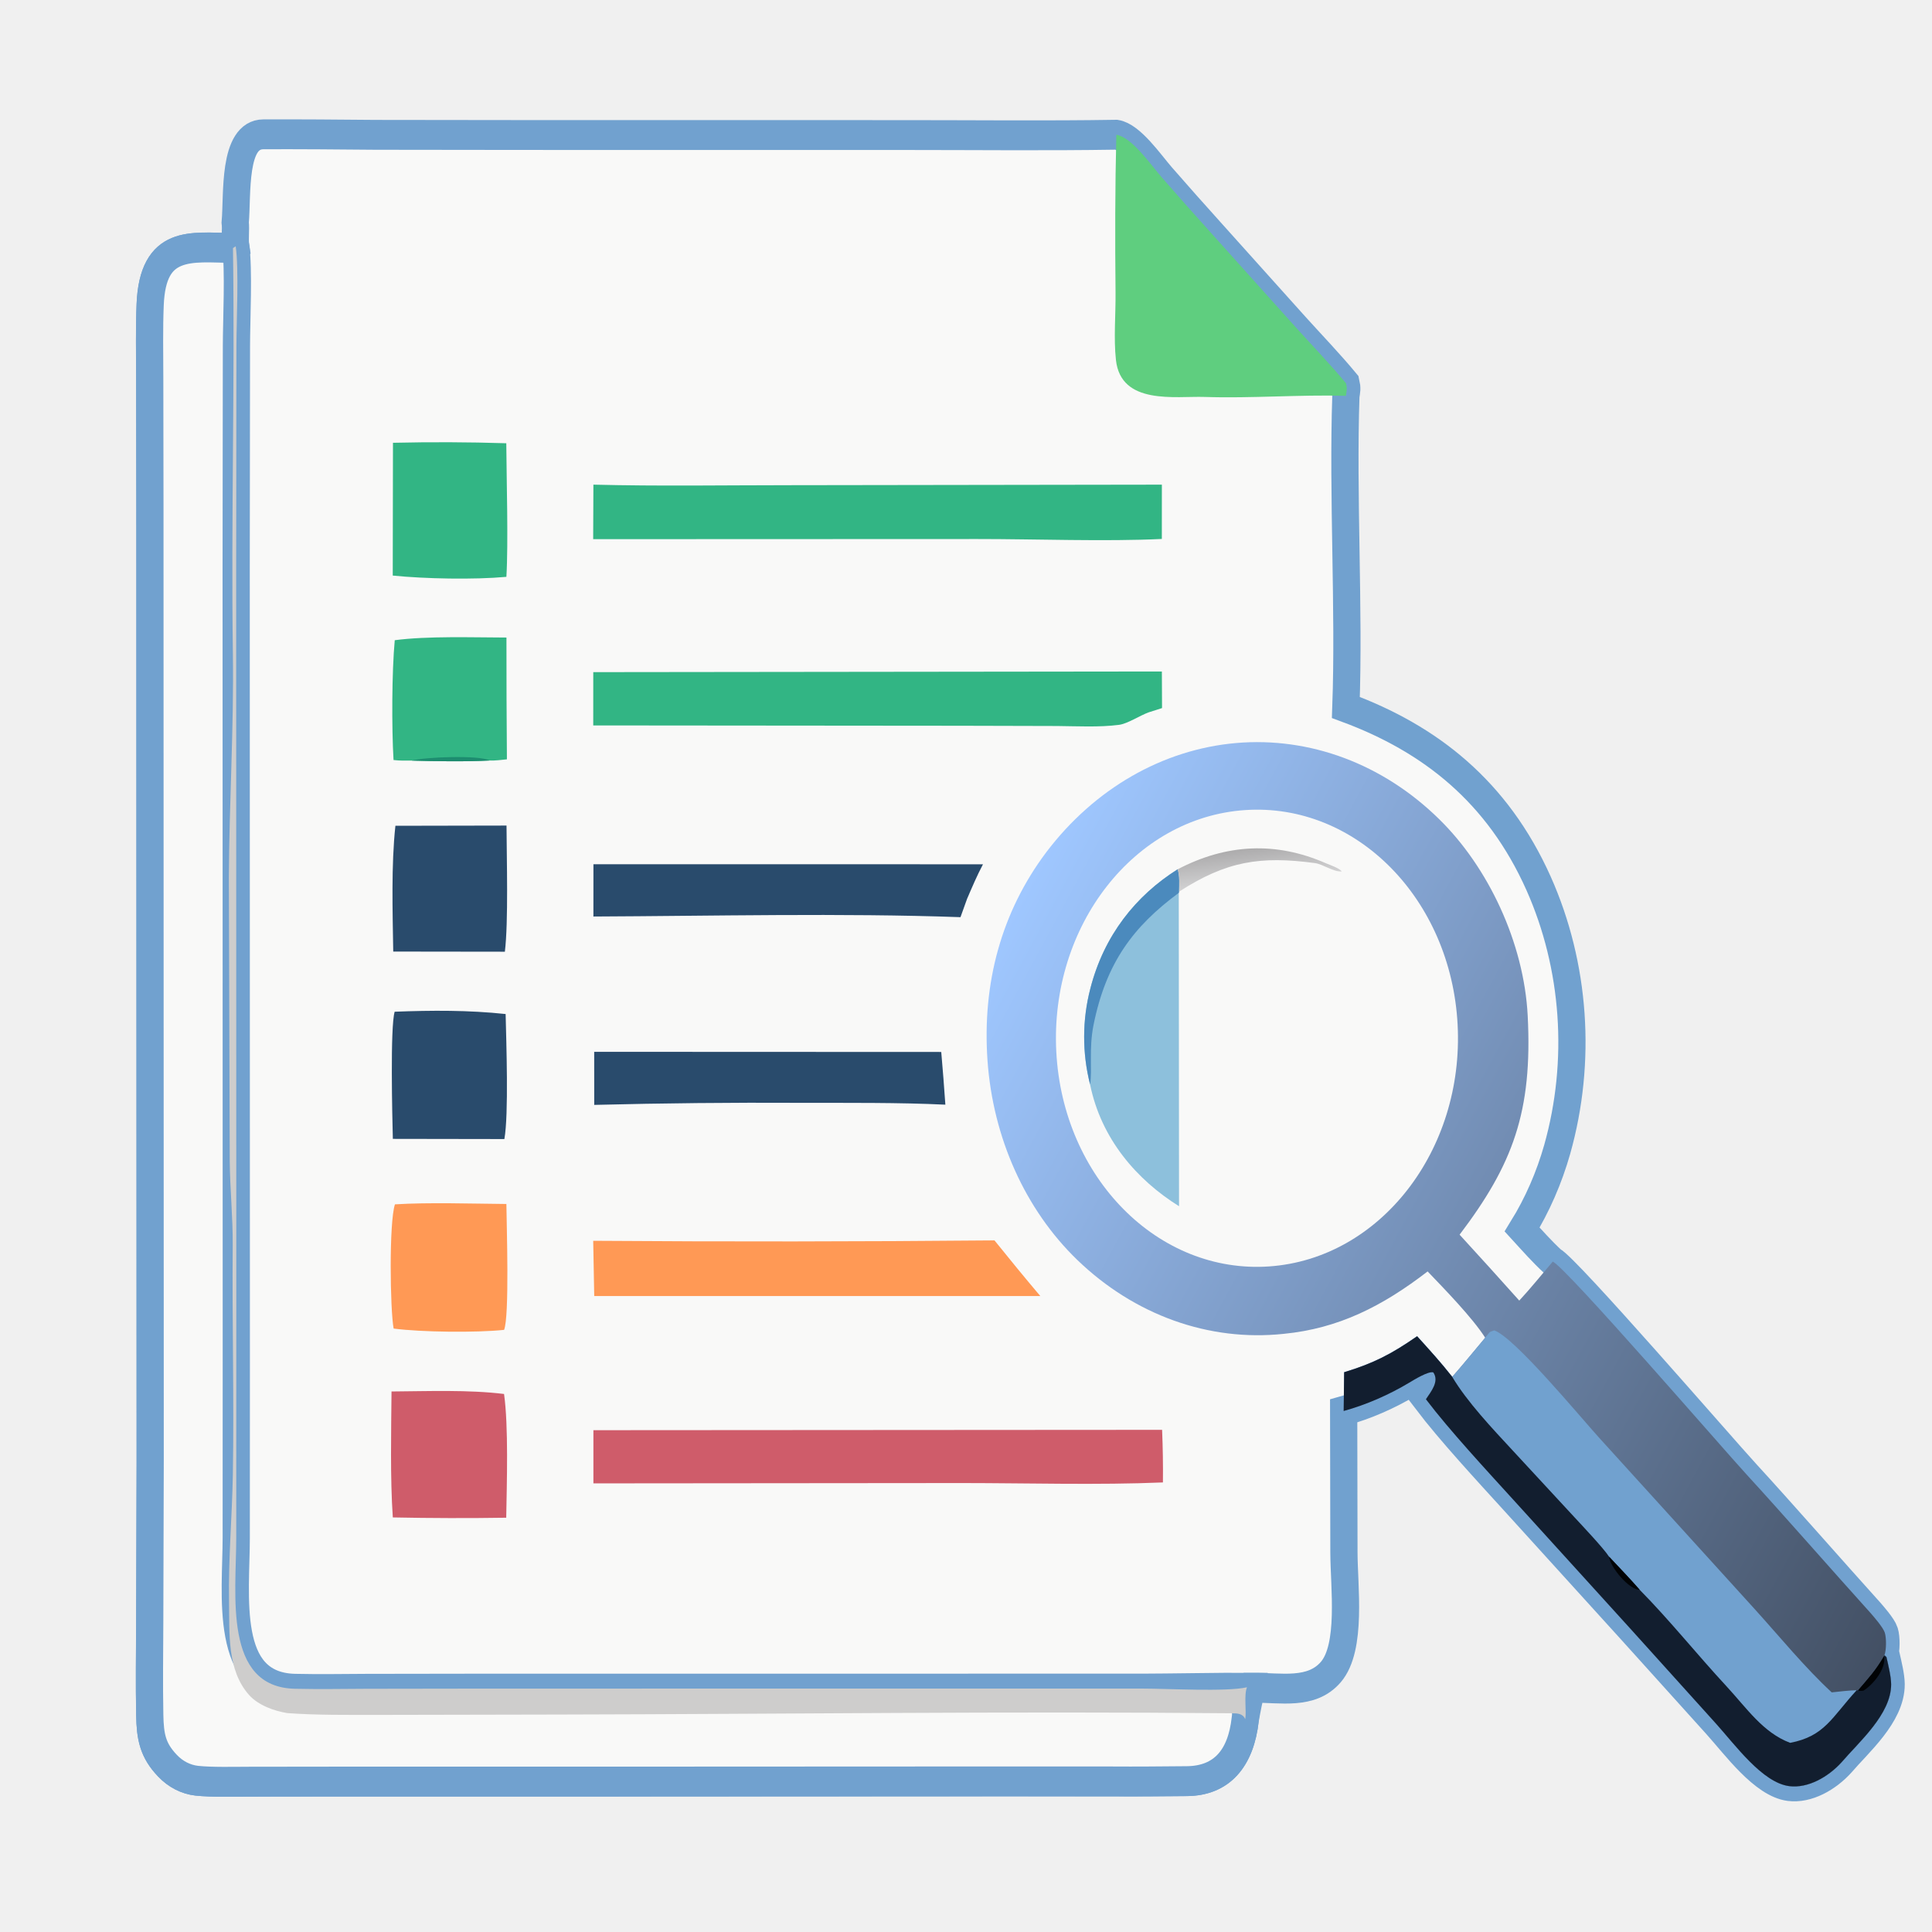
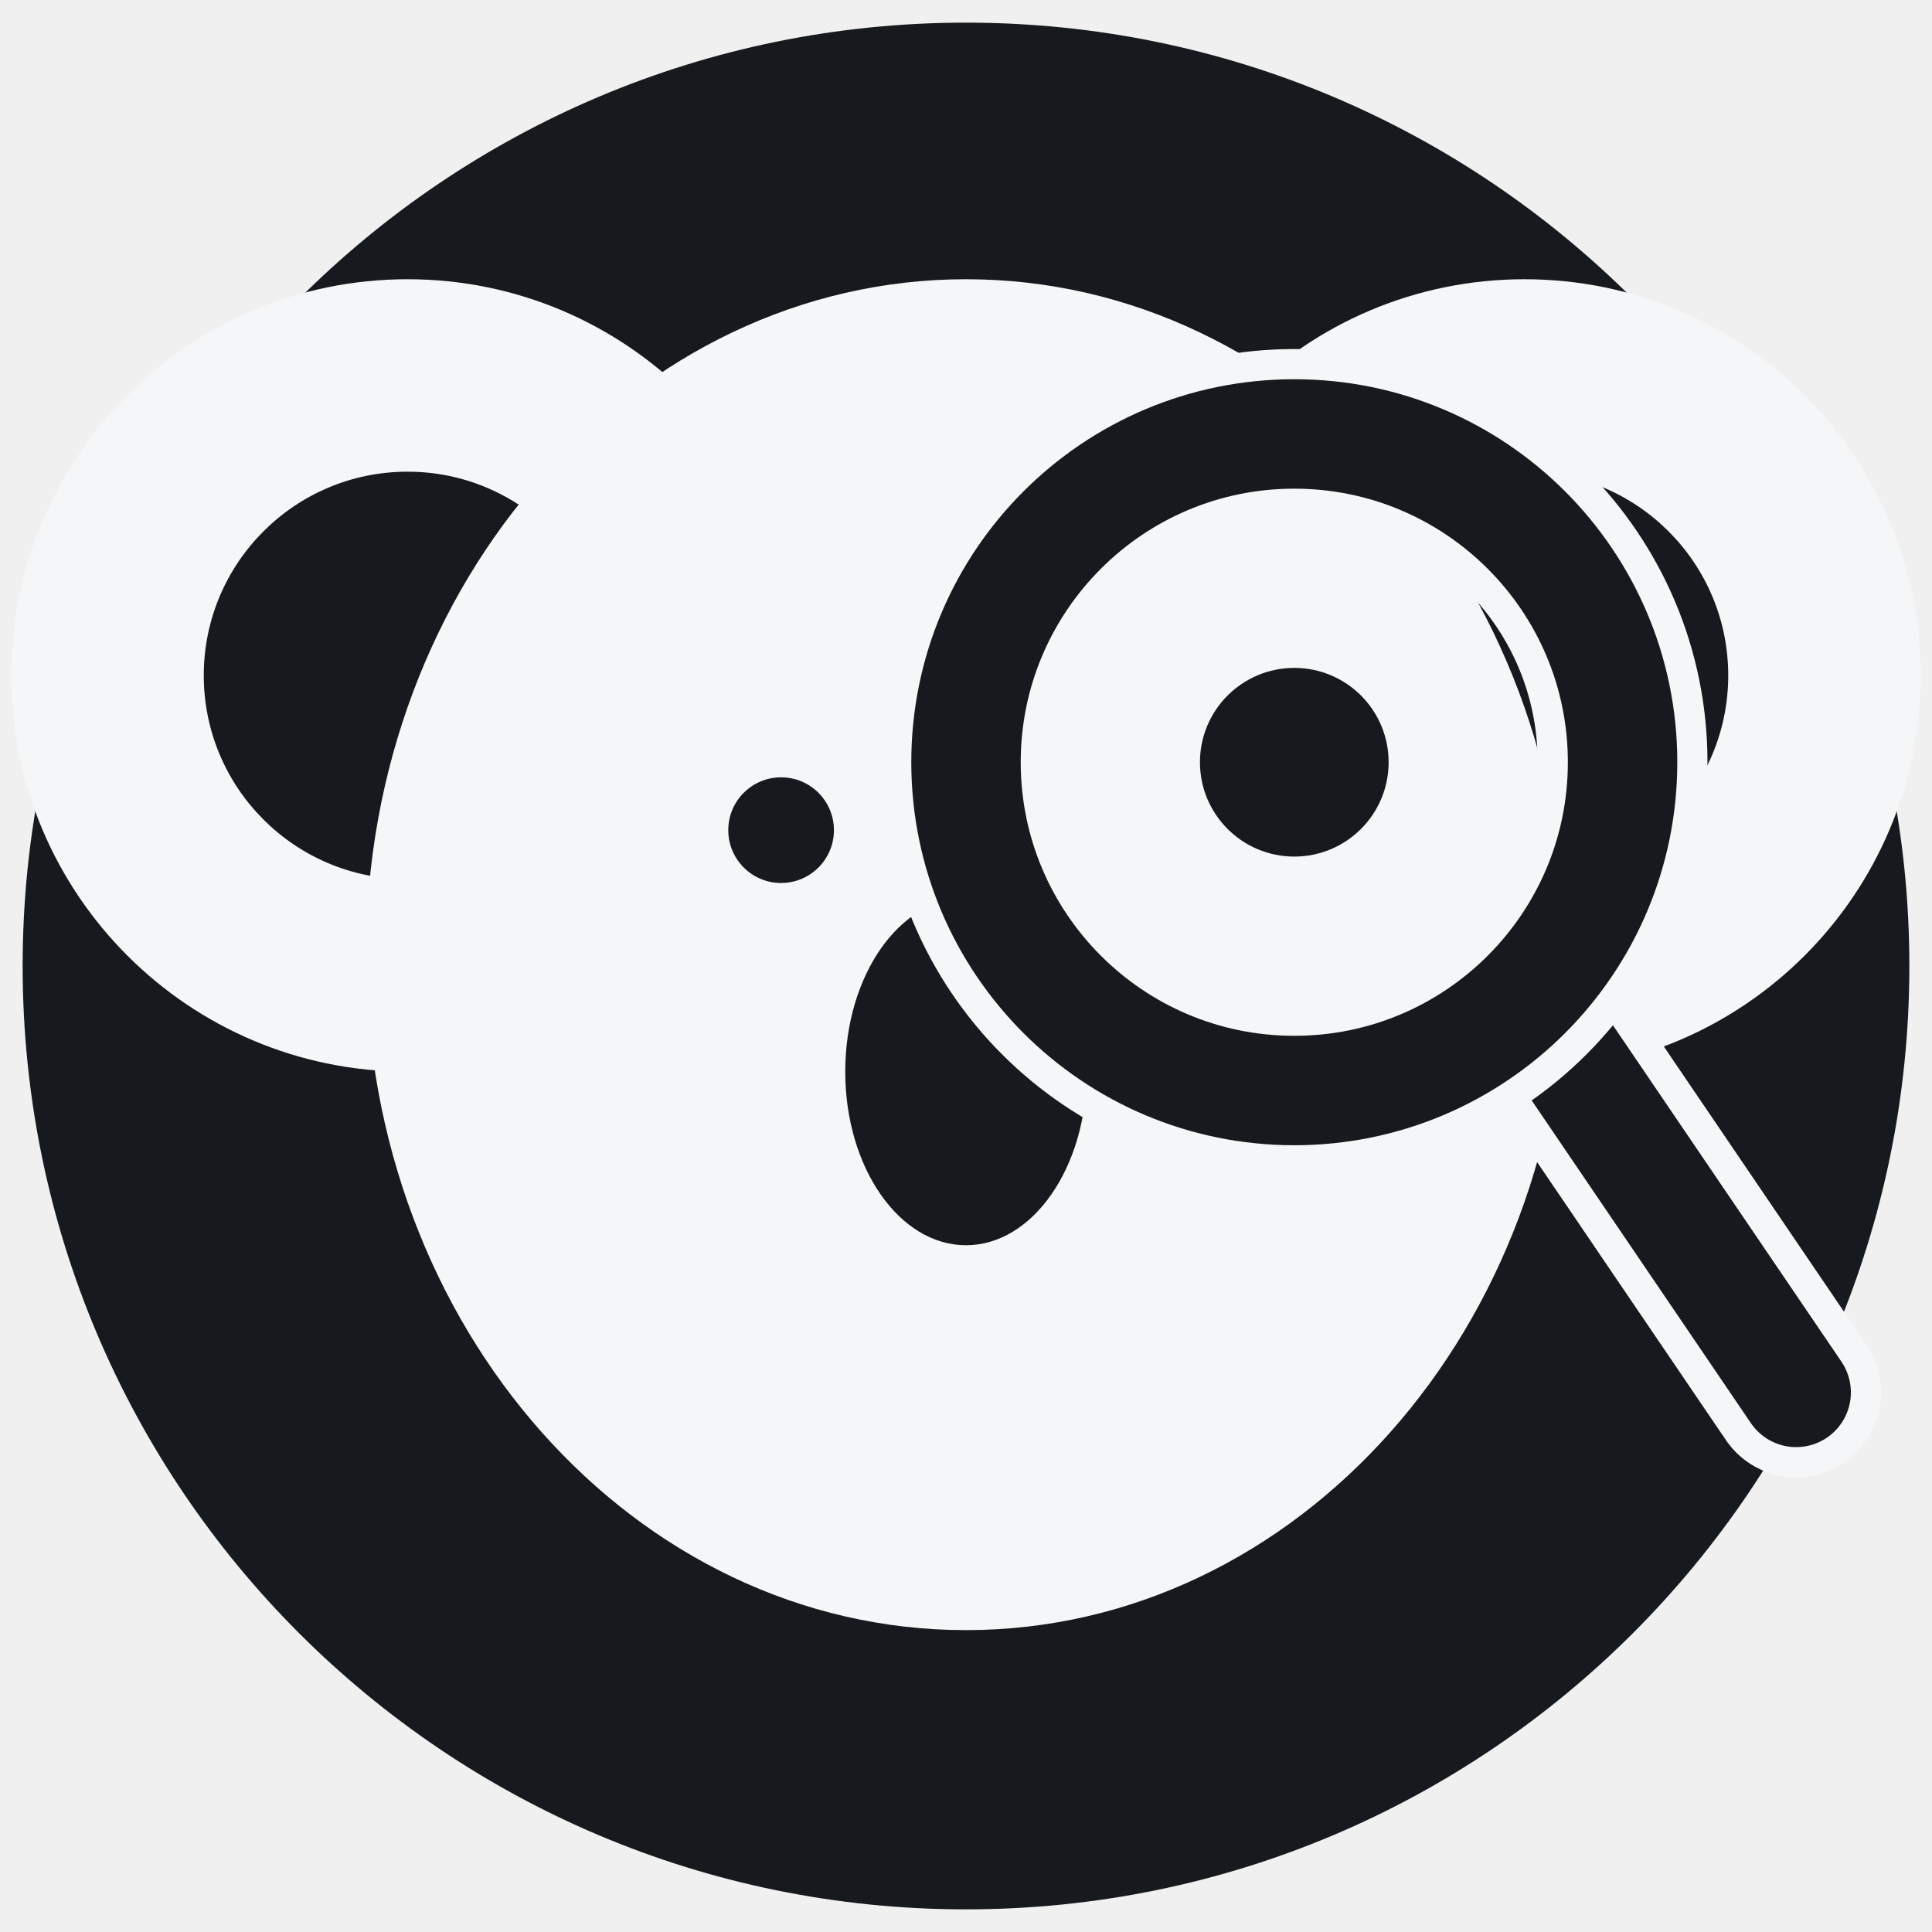
- <svg xmlns="http://www.w3.org/2000/svg" xmlns:xlink="http://www.w3.org/1999/xlink" width="67.733mm" height="67.733mm" viewBox="0 0 67.733 67.733" version="1.1" id="svg1" xml:space="preserve">
-   <defs id="defs1">
-     <linearGradient id="linearGradient45" gradientUnits="userSpaceOnUse" x1="675.667" y1="471.601" x2="1080.794" y2="720.507" gradientTransform="matrix(0.06903738,0,0,0.07153102,76.92698,194.3191)">
-       <stop offset="0" stop-color="#1B2F4B" id="stop44" style="stop-color:#9fc7ff;stop-opacity:1;" />
-       <stop offset="1" stop-color="#435064" id="stop45" />
-     </linearGradient>
-     <linearGradient id="gradient_1" gradientUnits="userSpaceOnUse" x1="675.667" y1="471.601" x2="1080.794" y2="720.507" gradientTransform="matrix(0.06903738,0,0,0.07153102,76.92698,194.3191)">
-       <stop offset="0" stop-color="#1B2F4B" id="stop5" />
-       <stop offset="1" stop-color="#435064" id="stop6" />
-     </linearGradient>
-     <linearGradient id="gradient_2" gradientUnits="userSpaceOnUse" x1="776.321" y1="459.752" x2="777.587" y2="471.883" gradientTransform="matrix(0.06903738,0,0,0.07153102,76.92698,194.3191)">
-       <stop offset="0" stop-color="#AEADAE" id="stop13" />
-       <stop offset="1" stop-color="#D1D1D2" id="stop14" />
-     </linearGradient>
-     <linearGradient xlink:href="#gradient_1" id="linearGradient3" gradientUnits="userSpaceOnUse" gradientTransform="matrix(0.06903738,0,0,0.07153102,66.63075,174.2494)" x1="675.667" y1="471.601" x2="1080.794" y2="720.507" />
-     <linearGradient xlink:href="#gradient_2" id="linearGradient4" gradientUnits="userSpaceOnUse" gradientTransform="matrix(0.06903738,0,0,0.07153102,66.63075,174.2494)" x1="776.321" y1="459.752" x2="777.587" y2="471.883" />
-     <linearGradient xlink:href="#linearGradient45" id="linearGradient43" gradientUnits="userSpaceOnUse" gradientTransform="matrix(0.06903738,0,0,0.07153102,66.63075,174.2494)" x1="675.667" y1="471.601" x2="1080.794" y2="720.507" />
-     <linearGradient xlink:href="#gradient_2" id="linearGradient44" gradientUnits="userSpaceOnUse" gradientTransform="matrix(0.06903738,0,0,0.07153102,66.63075,174.2494)" x1="776.321" y1="459.752" x2="777.587" y2="471.883" />
-   </defs>
-   <g id="g33" transform="translate(-2.514816,-110.5263)">
-     <ellipse style="fill:#000000;fill-opacity:0;stroke:#294b6c;stroke-width:2.028;stroke-linejoin:round;stroke-miterlimit:4;stroke-dasharray:none;stroke-dashoffset:0;stroke-opacity:1;paint-order:normal" id="path32" cx="153.001" cy="177.205" rx="48.519" ry="35.442" transform="rotate(15.96325)" />
-     <g id="g6" transform="translate(-11.20294,1.066947)">
-       <path fill="#f9f9f8" d="m 89.178,190.471 c -0.033,-0.199 0.01,-0.469 -0.015,-0.658 0.075,-0.773 -0.079,-2.434 0.852,-2.439 0.889,-0.005 2.504,0.005 3.41,0.014 l 4.571,0.005 11.533,10e-4 c 2.112,7e-5 4.268,0.022 6.376,-0.009 0.472,0.068 1.031,0.813 1.383,1.183 0.499,0.522 1.003,1.039 1.511,1.552 l 2.563,2.602 c 0.49,0.494 1.052,1.028 1.515,1.538 0.038,0.151 0.021,0.187 -0.005,0.346 -0.103,2.788 0.108,5.866 -5.2e-4,8.621 2.562,0.863 4.604,2.328 5.85,4.869 1.113,2.278 1.316,4.919 0.565,7.352 -0.246,0.791 -0.605,1.539 -1.065,2.219 0.302,0.301 0.604,0.613 0.929,0.886 0.43,0.187 5.171,5.186 5.897,5.905 0.994,0.985 2.673,2.731 3.733,3.801 0.102,0.104 0.4,0.417 0.448,0.561 0.048,0.141 0.05,0.469 -0.011,0.622 l 0.061,0.051 c 0.052,0.21 0.141,0.537 0.142,0.752 0.004,0.829 -0.983,1.6 -1.5,2.153 -0.403,0.407 -1.021,0.732 -1.595,0.664 -0.814,-0.097 -1.641,-1.144 -2.221,-1.73 l -2.56,-2.587 -3.584,-3.599 c -0.798,-0.8 -1.942,-1.924 -2.659,-2.786 0.155,-0.214 0.413,-0.492 0.224,-0.743 -0.148,-0.04 -0.577,0.2 -0.724,0.281 -0.625,0.342 -1.31,0.614 -1.997,0.787 l 0.008,3.914 c 0.002,0.942 0.25,2.625 -0.4,3.311 -0.588,0.62 -1.51,0.427 -2.374,0.432 -0.098,0.224 -0.175,0.648 -0.22,0.871 -0.133,1.091 -0.716,1.705 -1.774,1.713 -0.761,0.006 -1.516,0.013 -2.278,0.008 l -3.357,-10e-4 -11.768,0.005 -8.376,7e-5 -2.665,0.003 c -0.473,2.7e-4 -1.144,0.018 -1.606,-0.027 -0.332,-0.035 -0.643,-0.181 -0.887,-0.416 -0.445,-0.425 -0.525,-0.797 -0.537,-1.402 -0.018,-0.851 -0.005,-1.709 -0.001,-2.56 l 0.014,-4.468 -0.005,-14.622 -0.003,-11.635 -0.006,-3.694 c -0.001,-0.677 -0.017,-1.353 0.013,-2.029 0.079,-1.781 1.223,-1.591 2.516,-1.567 z" id="path5-3" style="stroke:#294b6c;stroke-width:0.47;stroke-dasharray:none;stroke-opacity:1" />
-       <path fill="url(#gradient_1)" d="m 125.352,218.827 c -1.371,0.962 -2.7,1.578 -4.368,1.726 -2.269,0.22 -4.528,-0.518 -6.266,-2.046 -1.578,-1.391 -2.557,-3.375 -2.723,-5.514 -0.165,-2.151 0.427,-4.114 1.782,-5.76 1.459,-1.757 3.53,-2.844 5.76,-3.022 2.244,-0.177 4.463,0.58 6.165,2.105 1.482,1.321 2.574,3.41 2.688,5.438 0.149,2.658 -0.452,4.115 -2.067,6.056 0.608,0.604 1.211,1.211 1.811,1.823 0.33,-0.323 0.697,-0.736 1.017,-1.079 0.43,0.187 5.171,5.186 5.897,5.905 0.994,0.985 2.673,2.731 3.733,3.801 0.102,0.104 0.4,0.417 0.448,0.561 0.048,0.141 0.05,0.469 -0.011,0.622 l 0.061,0.051 c 0.052,0.21 0.141,0.537 0.142,0.752 0.004,0.829 -0.983,1.6 -1.5,2.153 -0.403,0.407 -1.021,0.732 -1.595,0.664 -0.814,-0.097 -1.641,-1.145 -2.221,-1.73 l -2.56,-2.587 -3.584,-3.599 c -0.798,-0.8 -1.942,-1.924 -2.659,-2.786 0.155,-0.214 0.413,-0.492 0.224,-0.743 -0.148,-0.04 -0.577,0.2 -0.724,0.281 -0.625,0.342 -1.31,0.614 -1.997,0.787 l 0.016,-1.072 c 0.891,-0.246 1.44,-0.505 2.213,-0.995 0.373,0.376 0.719,0.721 1.066,1.123 0.334,-0.346 0.672,-0.726 1,-1.082 -0.392,-0.559 -1.245,-1.355 -1.747,-1.833 z" id="path6-7" style="fill:url(#linearGradient3);stroke-width:0.07" />
-       <path fill="#294b6c" d="m 127.099,220.66 c 0.149,-0.159 0.1,-0.154 0.278,-0.202 0.614,0.195 2.587,2.371 3.172,2.96 l 4.721,4.739 c 0.759,0.764 1.532,1.626 2.347,2.313 0.239,-0.022 0.525,-0.056 0.759,-0.059 l 0.039,0.004 c 0.336,-0.36 0.519,-0.529 0.793,-0.952 l 0.01,-0.019 0.061,0.051 c 0.052,0.21 0.141,0.537 0.142,0.752 0.004,0.829 -0.983,1.6 -1.5,2.153 -0.403,0.407 -1.021,0.732 -1.595,0.664 -0.814,-0.097 -1.641,-1.144 -2.221,-1.73 l -2.56,-2.587 -3.584,-3.599 c -0.798,-0.8 -1.942,-1.924 -2.659,-2.786 0.155,-0.214 0.413,-0.492 0.224,-0.743 -0.148,-0.04 -0.577,0.2 -0.724,0.281 -0.625,0.342 -1.31,0.614 -1.997,0.787 l 0.016,-1.072 c 0.891,-0.246 1.44,-0.505 2.213,-0.995 0.373,0.376 0.719,0.721 1.066,1.123 0.334,-0.346 0.672,-0.726 1,-1.082 z" id="path7-2" style="stroke-width:0.07" />
-       <path fill="#121e2f" d="m 125.033,220.619 c 0.373,0.376 0.719,0.721 1.066,1.123 0.451,0.693 1.235,1.446 1.821,2.023 l 1.889,1.861 c 0.232,0.229 0.885,0.857 1.051,1.092 0.306,0.297 0.635,0.608 0.928,0.914 0.913,0.843 1.747,1.796 2.634,2.668 0.609,0.599 1.111,1.286 1.934,1.566 1.052,-0.185 1.259,-0.701 2.019,-1.456 l 0.039,0.004 c 0.336,-0.36 0.519,-0.529 0.793,-0.952 l 0.01,-0.019 0.061,0.051 c 0.052,0.21 0.141,0.537 0.142,0.752 0.004,0.829 -0.983,1.6 -1.5,2.153 -0.403,0.407 -1.021,0.732 -1.595,0.664 -0.814,-0.097 -1.641,-1.144 -2.221,-1.73 l -2.56,-2.587 -3.584,-3.599 c -0.798,-0.8 -1.942,-1.924 -2.659,-2.786 0.155,-0.214 0.413,-0.492 0.224,-0.743 -0.148,-0.04 -0.577,0.2 -0.724,0.281 -0.625,0.342 -1.31,0.614 -1.997,0.787 l 0.016,-1.072 c 0.891,-0.246 1.44,-0.505 2.213,-0.995 z" id="path8-3" style="stroke-width:0.07" />
-       <path fill="#010305" d="m 139.207,229.463 c 0.071,0.356 -0.341,0.8 -0.626,0.959 -0.096,0.007 -0.077,0.016 -0.166,-0.007 0.336,-0.36 0.519,-0.529 0.793,-0.952 z" id="path9-4" style="stroke-width:0.07" />
-       <path fill="#010305" d="m 130.861,226.718 c 0.306,0.297 0.635,0.608 0.928,0.914 -0.316,0.004 -0.894,-0.617 -0.928,-0.914 z" id="path10-6" style="stroke-width:0.07" />
-       <path fill="#f9f9f8" d="m 119.819,206.065 c 3.36,-0.203 6.244,2.454 6.444,5.936 0.2,3.482 -2.359,6.475 -5.719,6.687 -3.366,0.213 -6.26,-2.446 -6.461,-5.935 -0.2,-3.489 2.369,-6.485 5.736,-6.688 z" id="path11-0" style="stroke-width:0.07" />
-       <path fill="#8dc0dc" d="m 117.766,207.704 c 0.066,0.184 0.045,0.415 0.043,0.618 l -0.009,0.033 0.008,8.668 c -1.274,-0.725 -2.362,-1.854 -2.7,-3.369 -0.243,-0.867 -0.24,-1.788 0.008,-2.653 0.413,-1.467 1.376,-2.566 2.648,-3.297 z" id="path12-8" style="stroke-width:0.07" />
-       <path fill="#4b8abd" d="m 117.766,207.704 c 0.066,0.184 0.045,0.415 0.043,0.618 l -0.009,0.033 c -1.391,0.938 -2.21,1.944 -2.588,3.659 -0.144,0.654 -0.033,1.254 -0.103,1.64 -0.243,-0.867 -0.24,-1.788 0.008,-2.653 0.413,-1.467 1.376,-2.566 2.648,-3.297 z" id="path13-7" style="stroke-width:0.07" />
-       <path fill="url(#gradient_2)" d="m 117.766,207.704 c 1.477,-0.706 2.979,-0.774 4.496,-0.169 0.128,0.051 0.412,0.134 0.483,0.227 -0.245,0.02 -0.569,-0.2 -0.811,-0.23 -1.656,-0.203 -2.687,-0.055 -4.124,0.789 0.002,-0.203 0.022,-0.434 -0.043,-0.618 z" id="path14-2" style="fill:url(#linearGradient4);stroke-width:0.07" />
-       <path fill="#f9f9f8" d="m 89.178,190.471 c 0.099,0.631 0.023,2.052 0.022,2.755 l -0.008,6.12 0.004,21.989 -0.002,4.863 c -5.18e-4,1.572 -0.399,4.126 1.778,4.172 0.726,0.015 1.455,0.004 2.181,5.4e-4 l 3.734,-0.005 12.601,-2.7e-4 7.207,-2.7e-4 c 0.749,-5.4e-4 2.489,-0.029 3.175,-0.025 -0.098,0.224 -0.009,0.65 -0.053,0.872 -0.133,1.091 -0.716,1.705 -1.774,1.713 -0.761,0.006 -1.516,0.013 -2.278,0.008 l -3.357,-10e-4 -11.768,0.005 -8.376,7e-5 -2.665,0.003 c -0.473,2.7e-4 -1.144,0.018 -1.606,-0.027 -0.332,-0.035 -0.643,-0.181 -0.887,-0.416 -0.445,-0.425 -0.525,-0.797 -0.537,-1.402 -0.018,-0.851 -0.005,-1.709 -0.001,-2.56 l 0.014,-4.468 -0.005,-14.622 -0.003,-11.635 -0.006,-3.694 c -0.001,-0.677 -0.017,-1.353 0.013,-2.029 0.079,-1.781 1.223,-1.591 2.516,-1.567 z" id="path15-4" style="stroke:#294b6c;stroke-width:0.47;stroke-dasharray:none;stroke-opacity:1" />
-       <path fill="#cecdcc" d="m 89.178,190.471 c 0.099,0.631 0.023,2.052 0.022,2.755 l -0.008,6.12 0.004,21.989 -0.002,4.863 c -5.18e-4,1.572 -0.399,4.126 1.778,4.172 0.726,0.015 1.455,0.004 2.181,5.4e-4 l 3.734,-0.005 12.601,-2.7e-4 7.207,-2.7e-4 c 0.749,-5.4e-4 2.556,0.094 3.175,-0.036 -0.098,0.224 -0.009,0.661 -0.053,0.883 -0.072,-0.16 -0.239,-0.162 -0.403,-0.164 -6.731,-0.059 -13.706,0.023 -20.419,0.035 l -5.49,0.01 c -0.89,-0.001 -1.877,0.01 -2.763,-0.05 -0.393,-0.058 -0.88,-0.214 -1.162,-0.504 -0.67,-0.691 -0.588,-1.7 -0.605,-2.6 -0.022,-1.164 0.094,-2.329 0.116,-3.492 0.04,-2.114 -0.024,-4.233 -0.004,-6.348 0.006,-0.765 -0.081,-1.54 -0.09,-2.31 l -0.027,-7.866 c 0.011,-2.061 0.154,-4.12 0.122,-6.183 -0.057,-3.736 0.063,-7.486 0.003,-11.22 z" id="path16-3" style="stroke-width:0.07" />
-       <path fill="#5fce7f" d="m 115.905,187.386 c 0.472,0.068 1.031,0.813 1.383,1.183 0.499,0.522 1.003,1.039 1.511,1.552 l 2.563,2.602 c 0.49,0.494 1.052,1.028 1.515,1.538 0.038,0.151 0.021,0.187 -0.005,0.346 -1.42,-0.036 -2.867,0.074 -4.287,0.031 -0.885,-0.027 -2.54,0.236 -2.692,-1.023 -0.072,-0.597 -0.005,-1.261 -0.012,-1.87 -0.016,-1.455 -0.015,-2.904 0.024,-4.358 z" id="path17-3" style="stroke-width:0.07" />
-       <path fill="#32b584" d="m 100.034,197.064 c 1.991,0.046 3.979,0.015 5.97,0.015 l 11.283,-0.015 -0.001,1.502 c -1.696,0.075 -3.867,6e-4 -5.599,0.002 l -11.66,0.004 z" id="path18-3" style="stroke-width:0.07" />
-       <path fill="#2f7b84" d="m 100.03,202.25 17.257,-0.018 0.005,1.012 -0.405,0.118 c -0.262,0.085 -0.641,0.316 -0.903,0.346 -0.603,0.071 -1.266,0.037 -1.876,0.032 l -2.947,-0.007 -11.132,-0.009 z" id="path19-2" style="fill:#32b584;fill-opacity:1;stroke-width:0.07" />
-       <path fill="#294b6c" d="m 100.034,223.218 17.26,-0.01 c 0.022,0.484 0.031,0.97 0.025,1.455 -1.955,0.075 -4.114,0.018 -6.088,0.017 l -11.197,0.009 z" id="path20-9" style="fill:#cf5c6a;fill-opacity:1;stroke-width:0.07" />
-       <path fill="#cf5c6a" d="m 100.028,217.979 c 4.06,0.027 8.12,0.023 12.179,-0.011 0.457,0.519 0.92,1.032 1.39,1.539 l -13.538,6e-4 z" id="path21-1" style="fill:#ff9955;fill-opacity:1;stroke-width:0.07" />
-       <path fill="#294b6c" d="m 100.035,207.564 11.823,6e-4 c -0.185,0.318 -0.327,0.626 -0.484,0.958 l -0.199,0.505 c -3.596,-0.117 -7.523,-0.032 -11.141,-0.018 z" id="path22-8" style="stroke-width:0.07" />
-       <path fill="#72a451" d="m 100.058,212.752 10.533,0.004 c 0.047,0.485 0.088,0.971 0.125,1.458 -1.402,-0.062 -2.985,-0.048 -4.395,-0.051 -2.087,-0.01 -4.175,0.009 -6.262,0.057 z" id="path23-5" style="fill:#294b6c;fill-opacity:1;stroke-width:0.07" />
-       <path fill="#32b584" d="m 93.951,195.906 c 1.146,-0.024 2.293,-0.02 3.439,0.013 0.007,0.969 0.064,2.775 0.003,3.695 -0.99,0.082 -2.468,0.055 -3.449,-0.035 z" id="path24-2" style="stroke-width:0.07" />
-       <path fill="#294b6c" d="m 94.011,216.971 c 1.029,-0.058 2.332,-0.018 3.382,-0.01 0.007,0.605 0.096,3.114 -0.07,3.482 -0.856,0.082 -2.514,0.064 -3.352,-0.036 -0.108,-0.529 -0.142,-2.941 0.04,-3.436 z" id="path25-1" style="fill:#ff9955;stroke-width:0.07" />
-       <path fill="#294b6c" d="m 93.907,222.147 c 1.109,-0.007 2.323,-0.052 3.415,0.069 0.138,0.893 0.084,2.469 0.066,3.423 -1.147,0.016 -2.295,0.013 -3.442,-0.008 -0.081,-1.084 -0.05,-2.385 -0.039,-3.484 z" id="path26-9" style="fill:#cf5c6a;fill-opacity:1;stroke-width:0.07" />
-       <path fill="#294b6c" d="m 94.001,211.643 c 1.13,-0.039 2.242,-0.046 3.369,0.064 0.02,0.781 0.096,2.782 -0.038,3.458 l -3.385,-0.005 c -0.017,-0.613 -0.083,-3.093 0.055,-3.516 z" id="path27-9" style="fill:#294b6c;fill-opacity:1;stroke-width:0.07" />
-       <path fill="#2f7b84" d="m 94.025,206.5 3.372,-0.006 c 0.004,0.916 0.06,2.655 -0.05,3.489 l -3.388,-0.004 c -0.019,-1.097 -0.063,-2.41 0.066,-3.479 z" id="path28-9" style="fill:#294b6c;fill-opacity:1;stroke-width:0.07" />
-       <path fill="#32b584" d="m 94.005,201.367 c 0.995,-0.12 2.358,-0.076 3.39,-0.074 -0.001,1.123 0.004,2.246 0.014,3.369 -0.144,0.013 -0.384,0.042 -0.521,0.032 -0.725,0.035 -1.644,0.022 -2.367,0.003 -0.198,0.002 -0.354,0.004 -0.553,-0.016 -0.058,-0.896 -0.052,-2.443 0.037,-3.314 z" id="path29-5" style="stroke-width:0.07" />
-       <path fill="#1d8c6f" d="m 94.522,204.697 c 0.38,-0.1 2.053,-0.158 2.367,-0.003 -0.725,0.035 -1.644,0.022 -2.367,0.003 z" id="path30-1" style="stroke-width:0.07" />
-     </g>
-   </g>
-   <g id="g6-8" transform="matrix(1.155136,0,0,1.267466,-94.74906,-232.7808)">
-     <path fill="#f9f9f8" d="m 89.178,190.471 c -0.033,-0.199 0.01,-0.469 -0.015,-0.658 0.075,-0.773 -0.079,-2.434 0.852,-2.439 0.889,-0.005 2.504,0.005 3.41,0.014 l 4.571,0.005 11.533,10e-4 c 2.112,7e-5 4.268,0.022 6.376,-0.009 0.472,0.068 1.031,0.813 1.383,1.183 0.499,0.522 1.003,1.039 1.511,1.552 l 2.563,2.602 c 0.49,0.494 1.052,1.028 1.515,1.538 0.038,0.151 0.021,0.187 -0.005,0.346 -0.103,2.788 0.108,5.866 -5.2e-4,8.621 2.562,0.863 4.604,2.328 5.85,4.869 1.113,2.278 1.316,4.919 0.565,7.352 -0.246,0.791 -0.605,1.539 -1.065,2.219 0.302,0.301 0.604,0.613 0.929,0.886 0.43,0.187 5.171,5.186 5.897,5.905 0.994,0.985 2.673,2.731 3.733,3.801 0.102,0.104 0.4,0.417 0.448,0.561 0.048,0.141 0.05,0.469 -0.011,0.622 l 0.061,0.051 c 0.052,0.21 0.141,0.537 0.142,0.752 0.004,0.829 -0.983,1.6 -1.5,2.153 -0.403,0.407 -1.021,0.732 -1.595,0.664 -0.814,-0.097 -1.641,-1.144 -2.221,-1.73 l -2.56,-2.587 -3.584,-3.599 c -0.798,-0.8 -1.942,-1.924 -2.659,-2.786 0.155,-0.214 0.336,-0.457 0.147,-0.708 -0.148,-0.04 -0.5,0.165 -0.647,0.246 -0.625,0.342 -1.31,0.614 -1.997,0.787 l 0.008,3.914 c 0.002,0.942 0.25,2.625 -0.4,3.311 -0.588,0.62 -1.51,0.427 -2.374,0.432 -0.098,0.224 -0.175,0.648 -0.22,0.871 -0.133,1.091 -0.716,1.705 -1.774,1.713 -0.761,0.006 -1.516,0.013 -2.278,0.008 l -3.357,-10e-4 -11.768,0.005 -8.376,7e-5 -2.665,0.003 c -0.473,2.7e-4 -1.144,0.018 -1.606,-0.027 -0.332,-0.035 -0.643,-0.181 -0.887,-0.416 -0.445,-0.425 -0.525,-0.797 -0.537,-1.402 -0.018,-0.851 -0.005,-1.709 -0.001,-2.56 l 0.014,-4.468 -0.005,-14.622 -0.003,-11.635 -0.006,-3.694 c -0.001,-0.677 -0.017,-1.353 0.013,-2.029 0.079,-1.781 1.223,-1.591 2.516,-1.567 z" id="path5-3-7" style="stroke:#71a1cf;stroke-width:0.826;stroke-dasharray:none;stroke-opacity:1" />
-     <path fill="url(#gradient_1)" d="m 125.352,218.827 c -1.371,0.962 -2.7,1.578 -4.368,1.726 -2.269,0.22 -4.528,-0.518 -6.266,-2.046 -1.578,-1.391 -2.557,-3.375 -2.723,-5.514 -0.165,-2.151 0.427,-4.114 1.782,-5.76 1.459,-1.757 3.53,-2.844 5.76,-3.022 2.244,-0.177 4.463,0.58 6.165,2.105 1.482,1.321 2.574,3.41 2.688,5.438 0.149,2.658 -0.452,4.115 -2.067,6.056 0.608,0.604 1.211,1.211 1.811,1.823 0.33,-0.323 0.697,-0.736 1.017,-1.079 0.43,0.187 5.171,5.186 5.897,5.905 0.994,0.985 2.673,2.731 3.733,3.801 0.102,0.104 0.4,0.417 0.448,0.561 0.048,0.141 0.05,0.469 -0.011,0.622 l 0.061,0.051 c 0.052,0.21 0.141,0.537 0.142,0.752 0.004,0.829 -0.983,1.6 -1.5,2.153 -0.403,0.407 -1.021,0.732 -1.595,0.664 -0.814,-0.097 -1.641,-1.145 -2.221,-1.73 l -2.56,-2.587 -3.584,-3.599 c -0.798,-0.8 -1.942,-1.924 -2.659,-2.786 0.155,-0.214 0.413,-0.492 0.224,-0.743 -0.148,-0.04 -0.577,0.2 -0.724,0.281 -0.625,0.342 -1.31,0.614 -1.997,0.787 l 0.016,-1.072 c 0.891,-0.246 1.44,-0.505 2.213,-0.995 0.373,0.376 0.719,0.721 1.066,1.123 0.334,-0.346 0.672,-0.726 1,-1.082 -0.392,-0.559 -1.245,-1.355 -1.747,-1.833 z" id="path6-7-5" style="fill:url(#linearGradient43);stroke-width:0.07" />
-     <path fill="#294b6c" d="m 127.099,220.66 c 0.149,-0.159 0.1,-0.154 0.278,-0.202 0.614,0.195 2.587,2.371 3.172,2.96 l 4.721,4.739 c 0.759,0.764 1.532,1.626 2.347,2.313 0.239,-0.022 0.525,-0.056 0.759,-0.059 l 0.039,0.004 c 0.336,-0.36 0.519,-0.529 0.793,-0.952 l 0.01,-0.019 0.061,0.051 c 0.052,0.21 0.141,0.537 0.142,0.752 0.004,0.829 -0.983,1.6 -1.5,2.153 -0.403,0.407 -1.021,0.732 -1.595,0.664 -0.814,-0.097 -1.641,-1.144 -2.221,-1.73 l -2.56,-2.587 -3.584,-3.599 c -0.798,-0.8 -1.942,-1.924 -2.659,-2.786 0.155,-0.214 0.413,-0.492 0.224,-0.743 -0.148,-0.04 -0.577,0.2 -0.724,0.281 -0.625,0.342 -1.31,0.614 -1.997,0.787 l 0.016,-1.072 c 0.891,-0.246 1.44,-0.505 2.213,-0.995 0.373,0.376 0.719,0.721 1.066,1.123 0.334,-0.346 0.672,-0.726 1,-1.082 z" id="path7-2-6" style="fill:#71a1cf;fill-opacity:1;stroke-width:0.07" />
-     <path fill="#121e2f" d="m 125.033,220.619 c 0.373,0.376 0.719,0.721 1.066,1.123 0.451,0.693 1.235,1.446 1.821,2.023 l 1.889,1.861 c 0.232,0.229 0.885,0.857 1.051,1.092 0.306,0.297 0.635,0.608 0.928,0.914 0.913,0.843 1.747,1.796 2.634,2.668 0.609,0.599 1.111,1.286 1.934,1.566 1.052,-0.185 1.259,-0.701 2.019,-1.456 l 0.039,0.004 c 0.336,-0.36 0.519,-0.529 0.793,-0.952 l 0.01,-0.019 0.061,0.051 c 0.052,0.21 0.141,0.537 0.142,0.752 0.004,0.829 -0.983,1.6 -1.5,2.153 -0.403,0.407 -1.021,0.732 -1.595,0.664 -0.814,-0.097 -1.641,-1.144 -2.221,-1.73 l -2.56,-2.587 -1.23,-1.235 -2.354,-2.363 c -0.798,-0.8 -1.942,-1.924 -2.659,-2.786 0.155,-0.214 0.413,-0.492 0.224,-0.743 -0.148,-0.04 -0.577,0.2 -0.724,0.281 -0.625,0.342 -1.31,0.614 -1.997,0.787 l 0.016,-1.072 c 0.891,-0.246 1.44,-0.505 2.213,-0.995 z" id="path8-3-7" style="stroke:#ffffff;stroke-width:0;stroke-dasharray:none;stroke-opacity:1" />
-     <path fill="#010305" d="m 139.207,229.463 c 0.071,0.356 -0.341,0.8 -0.626,0.959 -0.096,0.007 -0.077,0.016 -0.166,-0.007 0.336,-0.36 0.519,-0.529 0.793,-0.952 z" id="path9-4-8" style="stroke-width:0.07" />
-     <path fill="#010305" d="m 130.861,226.718 c 0.306,0.297 0.635,0.608 0.928,0.914 -0.316,0.004 -0.894,-0.617 -0.928,-0.914 z" id="path10-6-0" style="stroke-width:0.07" />
-     <path fill="#f9f9f8" d="m 119.819,206.065 c 3.36,-0.203 6.244,2.454 6.444,5.936 0.2,3.482 -2.359,6.475 -5.719,6.687 -3.366,0.213 -6.26,-2.446 -6.461,-5.935 -0.2,-3.489 2.369,-6.485 5.736,-6.688 z" id="path11-0-8" style="stroke-width:0.07" />
-     <path fill="#8dc0dc" d="m 117.766,207.704 c 0.066,0.184 0.045,0.415 0.043,0.618 l -0.009,0.033 0.008,8.668 c -1.274,-0.725 -2.362,-1.854 -2.7,-3.369 -0.243,-0.867 -0.24,-1.788 0.008,-2.653 0.413,-1.467 1.376,-2.566 2.648,-3.297 z" id="path12-8-6" style="stroke-width:0.07" />
-     <path fill="#4b8abd" d="m 117.766,207.704 c 0.066,0.184 0.045,0.415 0.043,0.618 l -0.009,0.033 c -1.391,0.938 -2.21,1.944 -2.588,3.659 -0.144,0.654 -0.033,1.254 -0.103,1.64 -0.243,-0.867 -0.24,-1.788 0.008,-2.653 0.413,-1.467 1.376,-2.566 2.648,-3.297 z" id="path13-7-6" style="stroke-width:0.07" />
-     <path fill="url(#gradient_2)" d="m 117.766,207.704 c 1.477,-0.706 2.979,-0.774 4.496,-0.169 0.128,0.051 0.412,0.134 0.483,0.227 -0.245,0.02 -0.569,-0.2 -0.811,-0.23 -1.656,-0.203 -2.687,-0.055 -4.124,0.789 0.002,-0.203 0.022,-0.434 -0.043,-0.618 z" id="path14-2-6" style="fill:url(#linearGradient44);stroke-width:0.07" />
-     <path fill="#f9f9f8" d="m 89.178,190.471 c 0.099,0.631 0.023,2.052 0.022,2.755 l -0.008,6.12 0.004,21.989 -0.002,4.863 c -5.18e-4,1.572 -0.399,4.126 1.778,4.172 0.726,0.015 1.455,0.004 2.181,5.4e-4 l 3.734,-0.005 12.601,-2.7e-4 7.207,-2.7e-4 c 0.749,-5.4e-4 2.489,-0.029 3.175,-0.025 -0.098,0.224 -0.009,0.65 -0.053,0.872 -0.133,1.091 -0.716,1.705 -1.774,1.713 -0.761,0.006 -1.516,0.013 -2.278,0.008 l -3.357,-10e-4 -11.768,0.005 -8.376,7e-5 -2.665,0.003 c -0.473,2.7e-4 -1.144,0.018 -1.606,-0.027 -0.332,-0.035 -0.643,-0.181 -0.887,-0.416 -0.445,-0.425 -0.525,-0.797 -0.537,-1.402 -0.018,-0.851 -0.005,-1.709 -0.001,-2.56 l 0.014,-4.468 -0.005,-14.622 -0.003,-11.635 -0.006,-3.694 c -0.001,-0.677 -0.017,-1.353 0.013,-2.029 0.079,-1.781 1.223,-1.591 2.516,-1.567 z" id="path15-4-4" style="stroke:#71a1cf;stroke-width:0.826;stroke-dasharray:none;stroke-opacity:1" />
-     <path fill="#cecdcc" d="m 89.178,190.471 c 0.099,0.631 0.023,2.052 0.022,2.755 l -0.008,6.12 0.004,21.989 -0.002,4.863 c -5.18e-4,1.572 -0.399,4.126 1.778,4.172 0.726,0.015 1.455,0.004 2.181,5.4e-4 l 3.734,-0.005 12.601,-2.7e-4 7.207,-2.7e-4 c 0.749,-5.4e-4 2.556,0.094 3.175,-0.036 -0.098,0.224 -0.009,0.661 -0.053,0.883 -0.072,-0.16 -0.239,-0.162 -0.403,-0.164 -6.731,-0.059 -13.706,0.023 -20.419,0.035 l -5.49,0.01 c -0.89,-0.001 -1.877,0.01 -2.763,-0.05 -0.393,-0.058 -0.88,-0.214 -1.162,-0.504 -0.67,-0.691 -0.588,-1.7 -0.605,-2.6 -0.022,-1.164 0.094,-2.329 0.116,-3.492 0.04,-2.114 -0.024,-4.233 -0.004,-6.348 0.006,-0.765 -0.081,-1.54 -0.09,-2.31 l -0.027,-7.866 c 0.011,-2.061 0.154,-4.12 0.122,-6.183 -0.057,-3.736 0.063,-7.486 0.003,-11.22 z" id="path16-3-5" style="stroke-width:0.07" />
-     <path fill="#5fce7f" d="m 115.905,187.386 c 0.472,0.068 1.031,0.813 1.383,1.183 0.499,0.522 1.003,1.039 1.511,1.552 l 2.563,2.602 c 0.49,0.494 1.052,1.028 1.515,1.538 0.038,0.151 0.021,0.187 -0.005,0.346 -1.42,-0.036 -2.867,0.074 -4.287,0.031 -0.885,-0.027 -2.54,0.236 -2.692,-1.023 -0.072,-0.597 -0.005,-1.261 -0.012,-1.87 -0.016,-1.455 -0.015,-2.904 0.024,-4.358 z" id="path17-3-1" style="stroke-width:0.07" />
-     <path fill="#32b584" d="m 100.034,197.064 c 1.991,0.046 3.979,0.015 5.97,0.015 l 11.283,-0.015 -0.001,1.502 c -1.696,0.075 -3.867,6e-4 -5.599,0.002 l -11.66,0.004 z" id="path18-3-5" style="stroke-width:0.07" />
-     <path fill="#2f7b84" d="m 100.03,202.25 17.257,-0.018 0.005,1.012 -0.405,0.118 c -0.262,0.085 -0.641,0.316 -0.903,0.346 -0.603,0.071 -1.266,0.037 -1.876,0.032 l -2.947,-0.007 -11.132,-0.009 z" id="path19-2-9" style="fill:#32b584;fill-opacity:1;stroke-width:0.07" />
-     <path fill="#294b6c" d="m 100.034,223.218 17.26,-0.01 c 0.022,0.484 0.031,0.97 0.025,1.455 -1.955,0.075 -4.114,0.018 -6.088,0.017 l -11.197,0.009 z" id="path20-9-5" style="fill:#cf5c6a;fill-opacity:1;stroke-width:0.07" />
-     <path fill="#cf5c6a" d="m 100.028,217.979 c 4.06,0.027 8.12,0.023 12.179,-0.011 0.457,0.519 0.92,1.032 1.39,1.539 l -13.538,6e-4 z" id="path21-1-2" style="fill:#ff9955;fill-opacity:1;stroke-width:0.07" />
-     <path fill="#294b6c" d="m 100.035,207.564 11.823,6e-4 c -0.185,0.318 -0.327,0.626 -0.484,0.958 l -0.199,0.505 c -3.596,-0.117 -7.523,-0.032 -11.141,-0.018 z" id="path22-8-9" style="stroke-width:0.07" />
-     <path fill="#72a451" d="m 100.058,212.752 10.533,0.004 c 0.047,0.485 0.088,0.971 0.125,1.458 -1.402,-0.062 -2.985,-0.048 -4.395,-0.051 -2.087,-0.01 -4.175,0.009 -6.262,0.057 z" id="path23-5-0" style="fill:#294b6c;fill-opacity:1;stroke-width:0.07" />
-     <path fill="#32b584" d="m 93.951,195.906 c 1.146,-0.024 2.293,-0.02 3.439,0.013 0.007,0.969 0.064,2.775 0.003,3.695 -0.99,0.082 -2.468,0.055 -3.449,-0.035 z" id="path24-2-5" style="stroke-width:0.07" />
-     <path fill="#294b6c" d="m 94.011,216.971 c 1.029,-0.058 2.332,-0.018 3.382,-0.01 0.007,0.605 0.096,3.114 -0.07,3.482 -0.856,0.082 -2.514,0.064 -3.352,-0.036 -0.108,-0.529 -0.142,-2.941 0.04,-3.436 z" id="path25-1-0" style="fill:#ff9955;stroke-width:0.07" />
-     <path fill="#294b6c" d="m 93.907,222.147 c 1.109,-0.007 2.323,-0.052 3.415,0.069 0.138,0.893 0.084,2.469 0.066,3.423 -1.147,0.016 -2.295,0.013 -3.442,-0.008 -0.081,-1.084 -0.05,-2.385 -0.039,-3.484 z" id="path26-9-8" style="fill:#cf5c6a;fill-opacity:1;stroke-width:0.07" />
-     <path fill="#294b6c" d="m 94.001,211.643 c 1.13,-0.039 2.242,-0.046 3.369,0.064 0.02,0.781 0.096,2.782 -0.038,3.458 l -3.385,-0.005 c -0.017,-0.613 -0.083,-3.093 0.055,-3.516 z" id="path27-9-2" style="fill:#294b6c;fill-opacity:1;stroke-width:0.07" />
-     <path fill="#2f7b84" d="m 94.025,206.5 3.372,-0.006 c 0.004,0.916 0.06,2.655 -0.05,3.489 l -3.388,-0.004 c -0.019,-1.097 -0.063,-2.41 0.066,-3.479 z" id="path28-9-5" style="fill:#294b6c;fill-opacity:1;stroke-width:0.07" />
-     <path fill="#32b584" d="m 94.005,201.367 c 0.995,-0.12 2.358,-0.076 3.39,-0.074 -0.001,1.123 0.004,2.246 0.014,3.369 -0.144,0.013 -0.384,0.042 -0.521,0.032 -0.725,0.035 -1.644,0.022 -2.367,0.003 -0.198,0.002 -0.354,0.004 -0.553,-0.016 -0.058,-0.896 -0.052,-2.443 0.037,-3.314 z" id="path29-5-0" style="stroke-width:0.07" />
-     <path fill="#1d8c6f" d="m 94.522,204.697 c 0.38,-0.1 2.053,-0.158 2.367,-0.003 -0.725,0.035 -1.644,0.022 -2.367,0.003 z" id="path30-1-2" style="stroke-width:0.07" />
-   </g>
+ <svg xmlns="http://www.w3.org/2000/svg" viewBox="0 0 512 512">
+   <circle cx="256" cy="256" r="250" fill="#16191d" />
+   <circle cx="108" cy="179" r="105" fill="#f5f6f7" />
+   <circle cx="404" cy="179" r="105" fill="#f5f6f7" />
+   <circle cx="108" cy="179" r="54" fill="#16191d" />
+   <circle cx="404" cy="179" r="54" fill="#16191d" />
+   <ellipse cx="256" cy="253" rx="159" ry="179" fill="#f5f6f7" />
+   <circle cx="207" cy="220" r="14" fill="#16191d" />
+   <ellipse cx="256" cy="284" rx="32" ry="46" fill="#16191d" />
+   <path d="M404 263 476 369" fill="none" stroke="#f5f6f7" stroke-linecap="round" stroke-width="45" />
+   <path d="M404 263 476 369" fill="none" stroke="#16191d" stroke-linecap="round" stroke-width="29" />
+   <circle cx="343" cy="202" r="87" fill="none" stroke="#f5f6f7" stroke-width="45" />
+   <circle cx="343" cy="202" r="87" fill="none" stroke="#16191d" stroke-width="29" />
+   <circle cx="343" cy="202" r="25" fill="#16191d" />
</svg>
